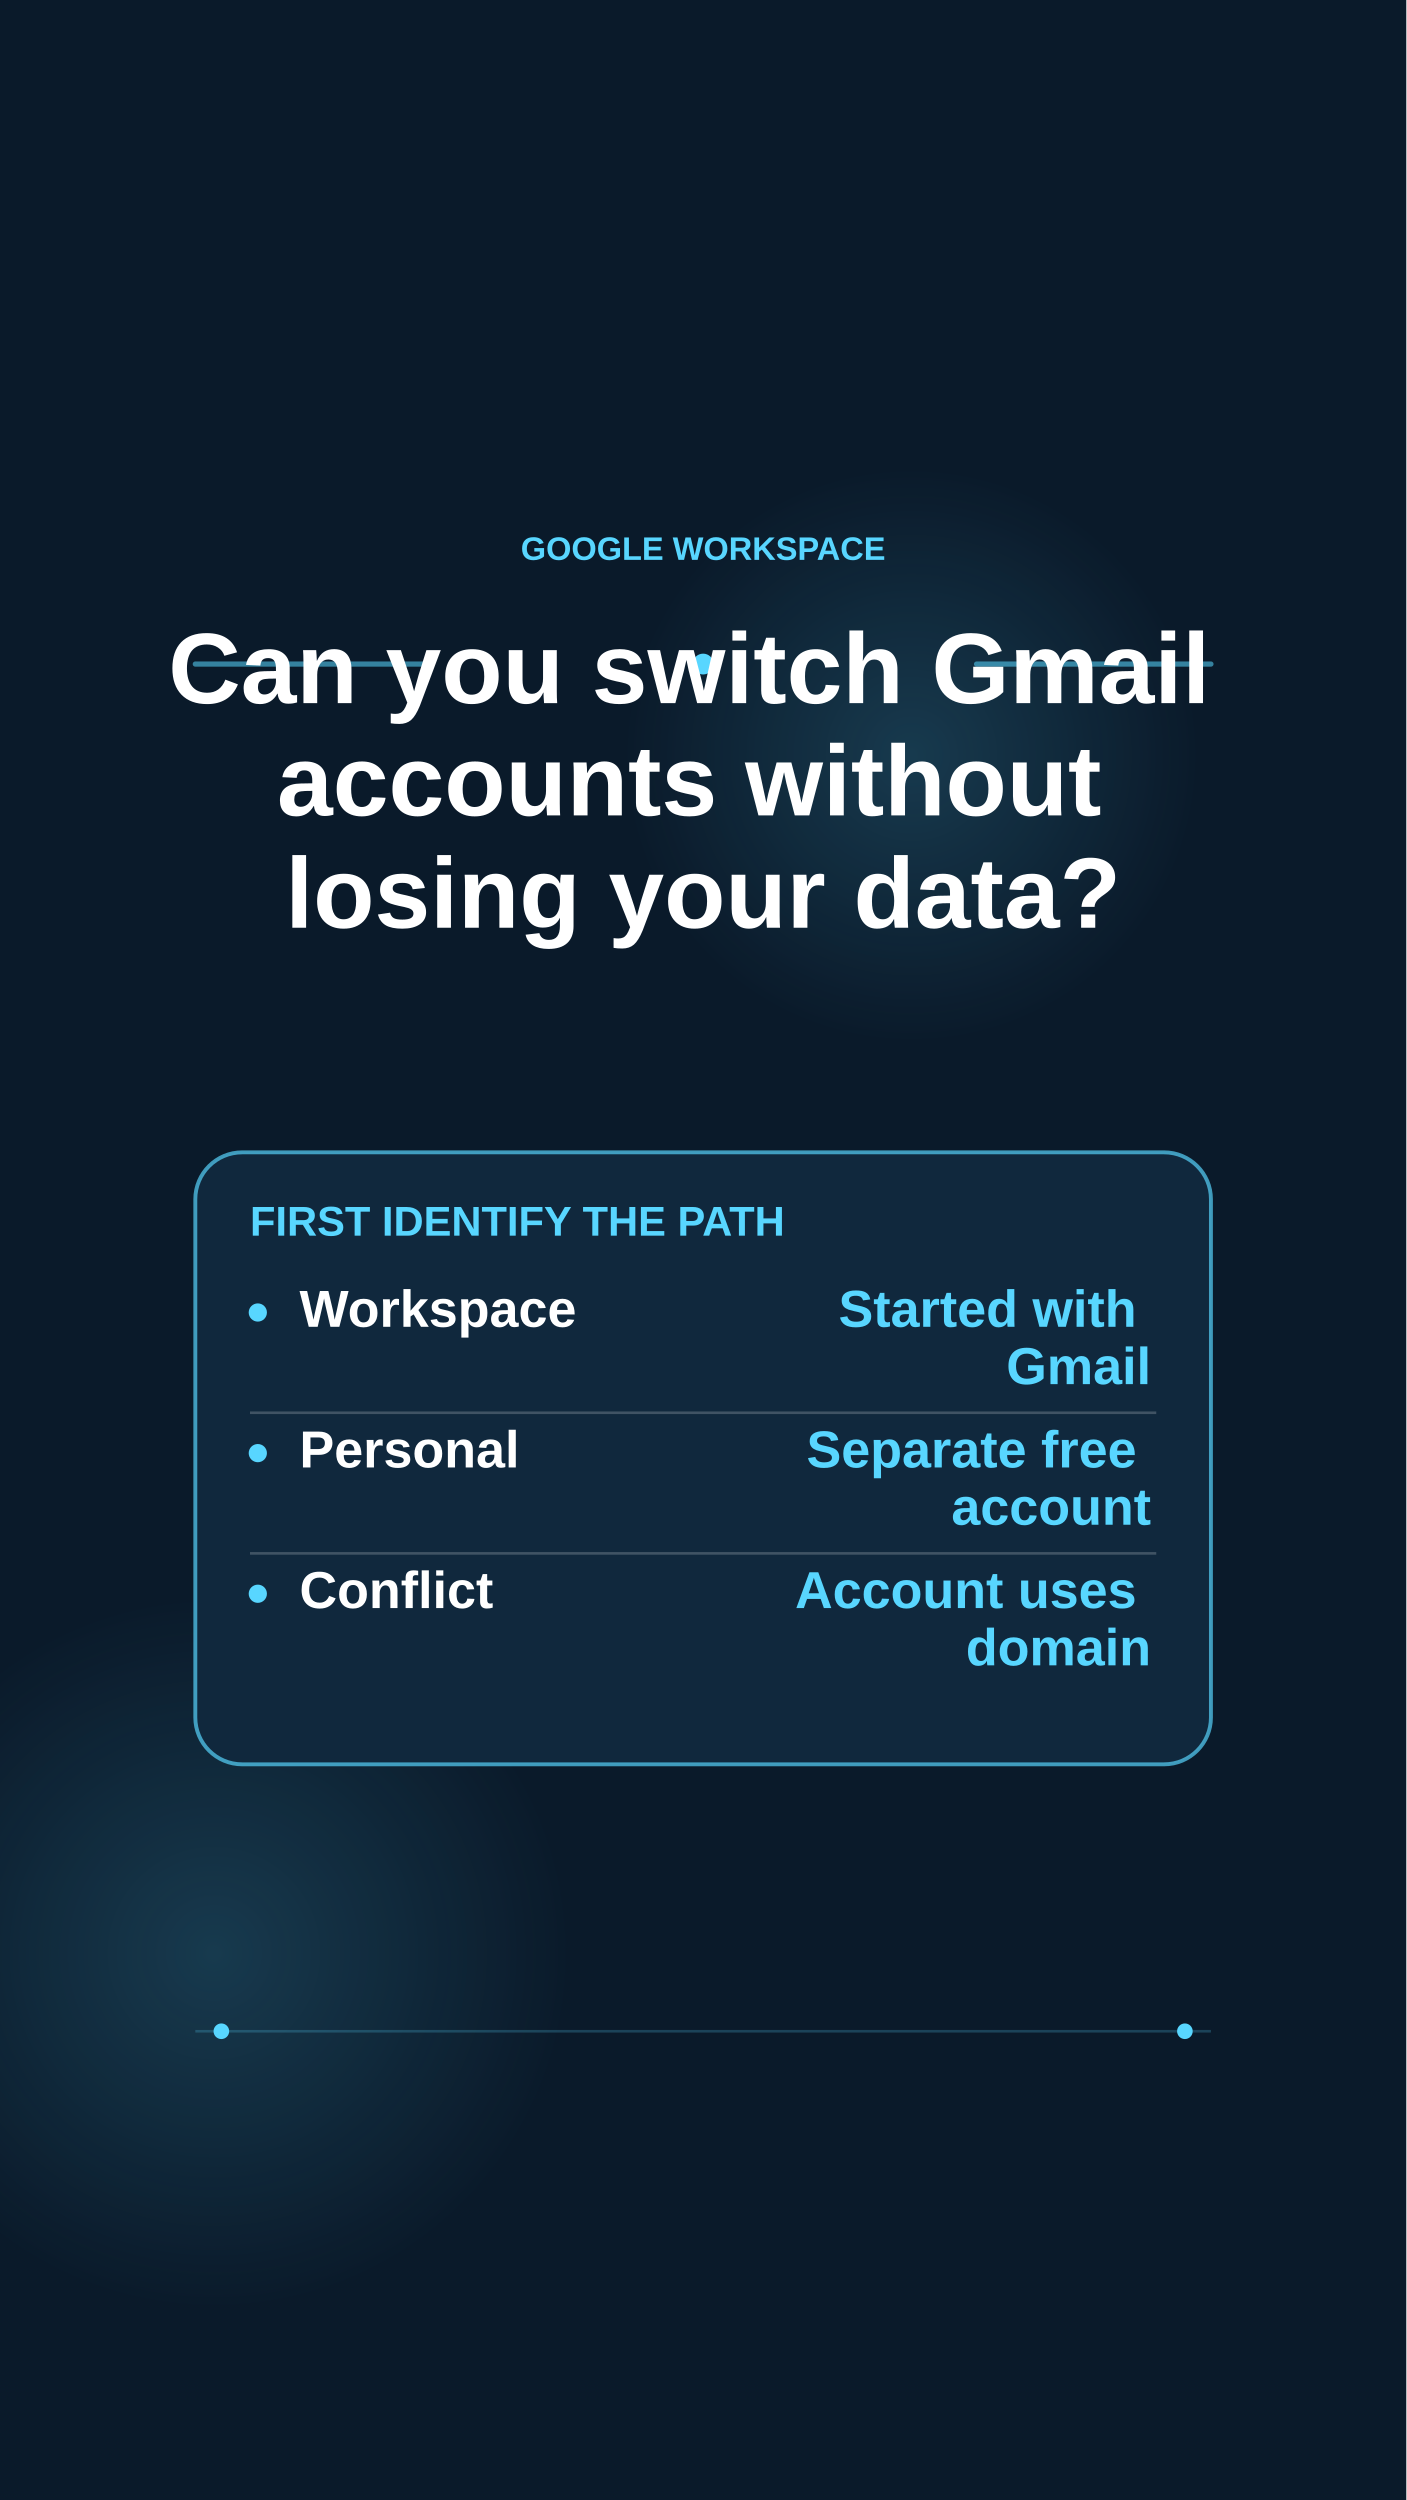
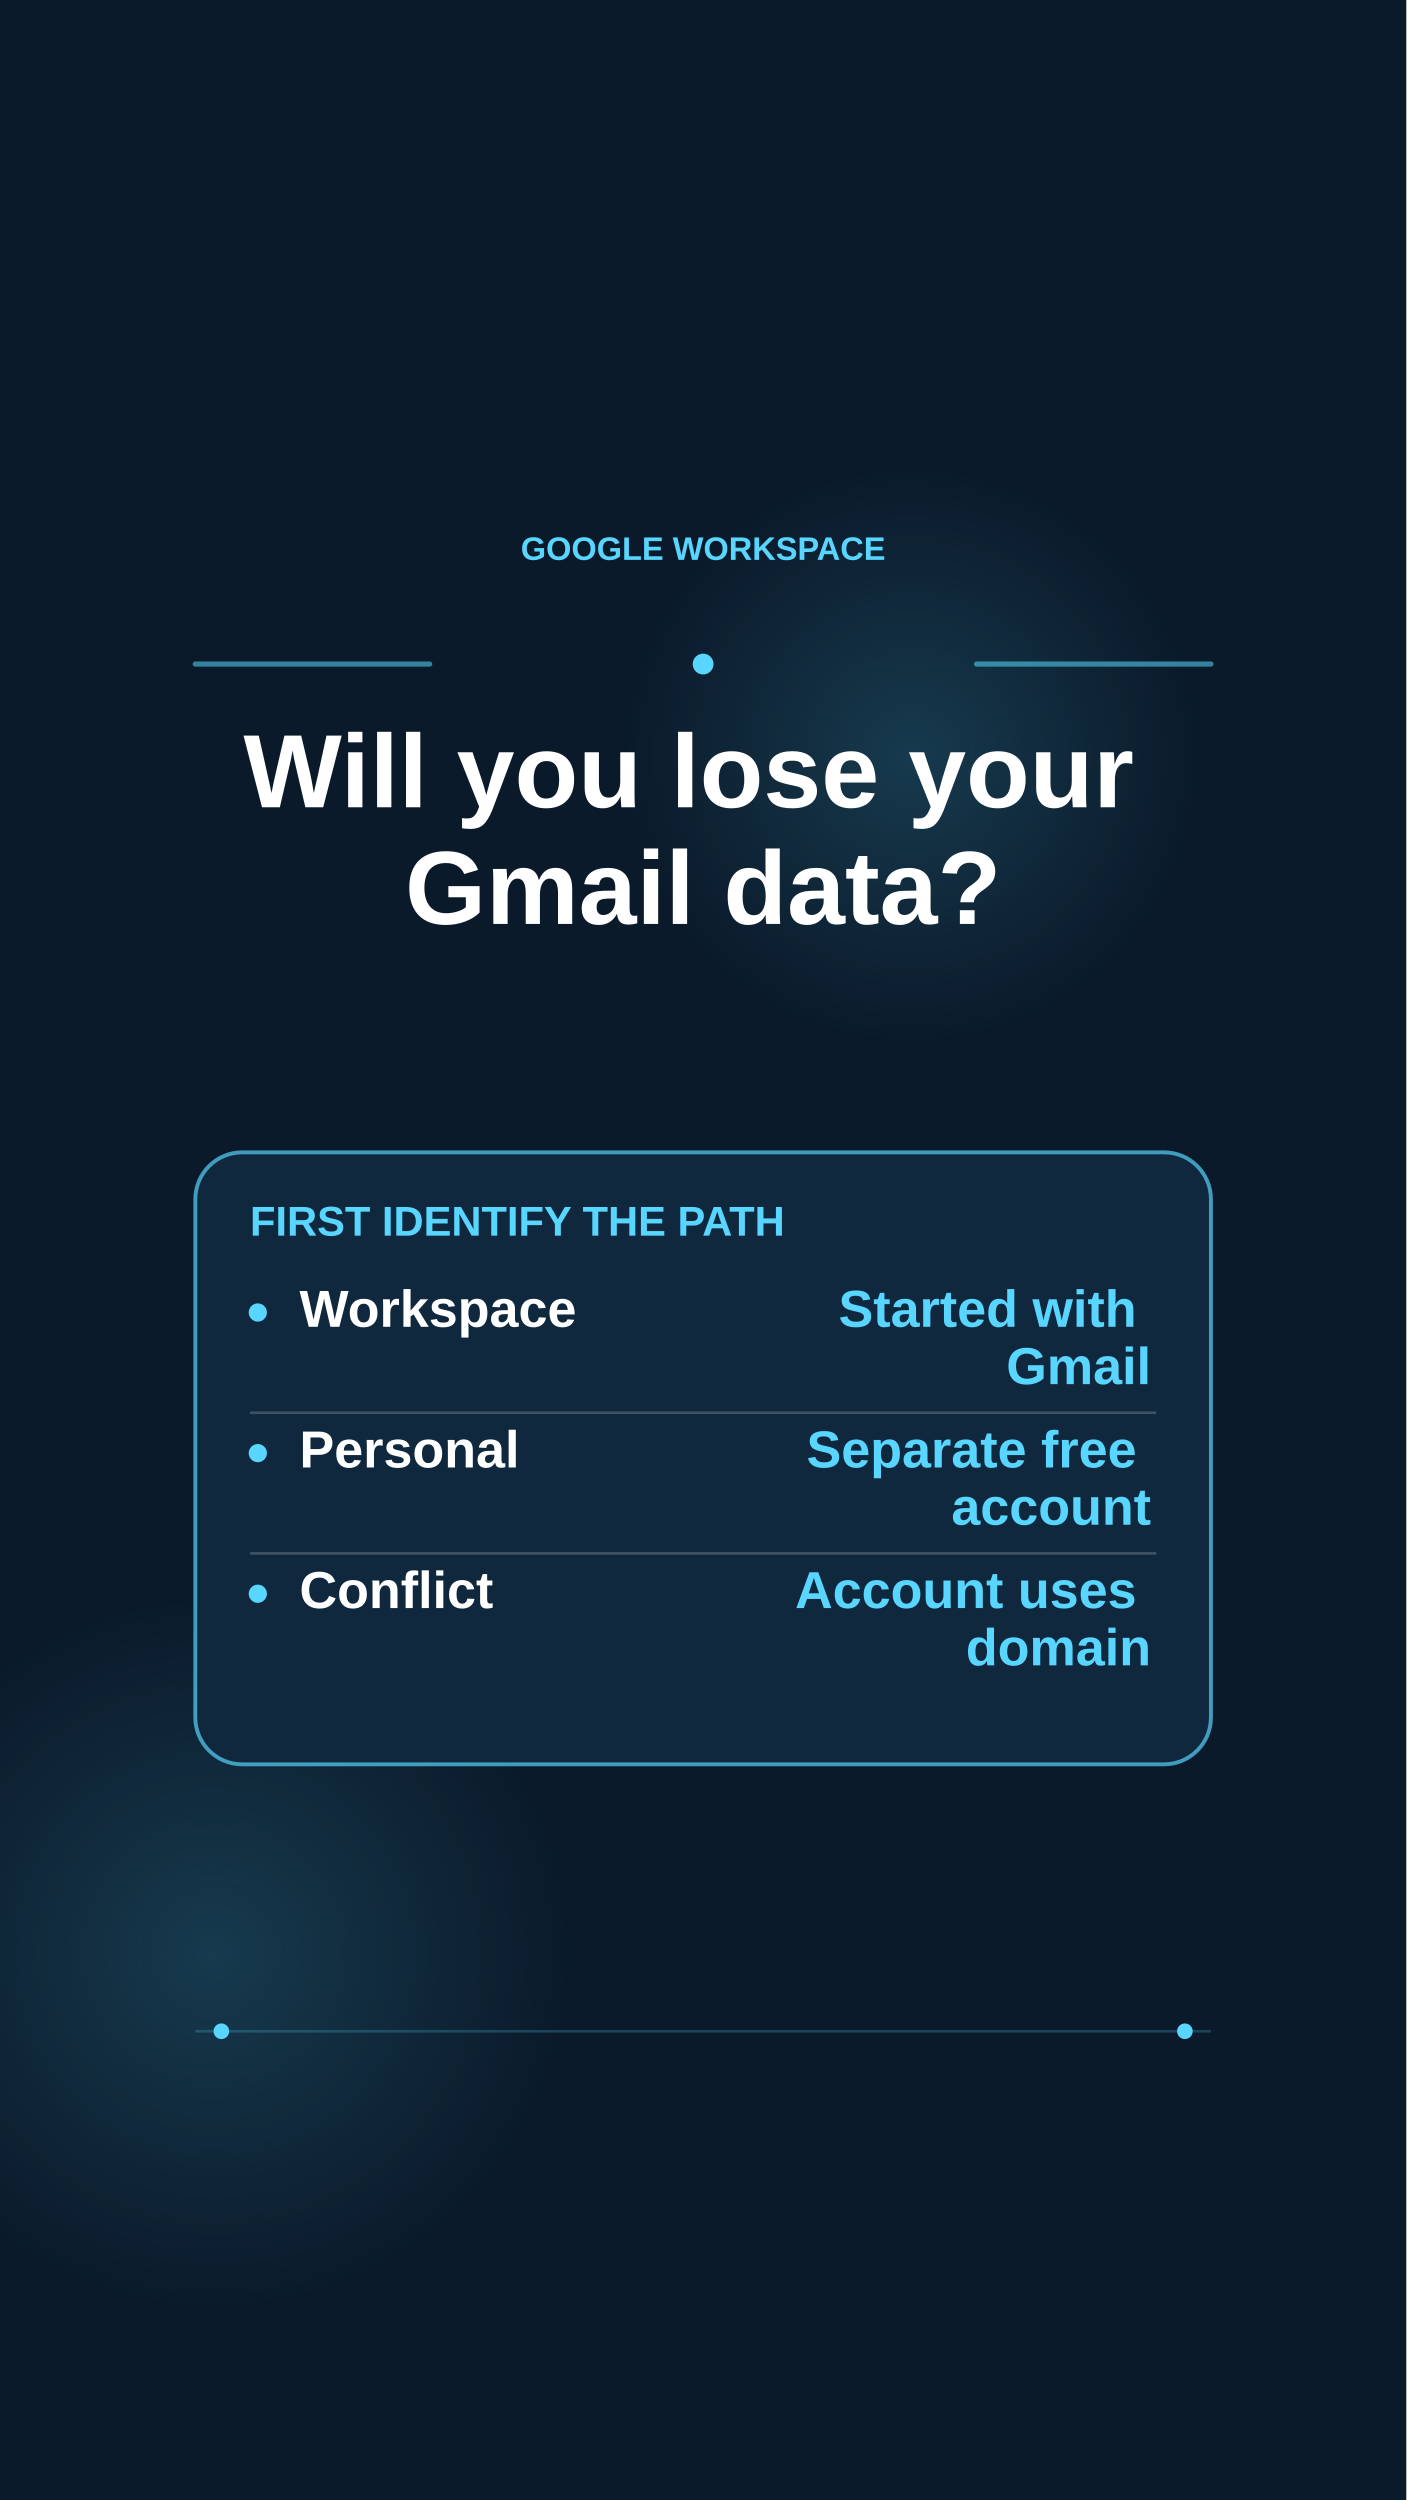
<svg xmlns="http://www.w3.org/2000/svg" width="1080" height="1920" viewBox="0 0 1080 1920">
  <defs>
    <radialGradient id="glow">
      <stop offset="0" stop-color="#58D6FF" stop-opacity=".17" />
      <stop offset="1" stop-color="#58D6FF" stop-opacity="0" />
    </radialGradient>
    <linearGradient id="edge" x1="0" y1="0" x2="1" y2="1">
      <stop stop-color="#58D6FF" stop-opacity=".45" />
      <stop offset="1" stop-color="#58D6FF" stop-opacity=".06" />
    </linearGradient>
  </defs>
  <rect width="1080" height="1920" fill="#0A1A2A" />
  <circle cx="700" cy="580" r="220" fill="url(#glow)" />
  <circle cx="164" cy="1500" r="275" fill="url(#glow)" />
  <path d="M70 0v1920" stroke="url(#edge)" stroke-width="2" />
  <path d="M150 510h180M750 510h180" stroke="#58D6FF" stroke-opacity=".55" stroke-width="4" stroke-linecap="round" />
  <circle cx="540" cy="510" r="8" fill="#58D6FF" />
  <text class="eyebrow" x="540" y="430" fill="#58D6FF" font-family="Arial, Helvetica, sans-serif" font-size="25" font-weight="700" text-anchor="middle">
    <tspan x="540" dy="0">GOOGLE WORKSPACE</tspan>
  </text>
-   <text class="headline" x="540" y="540" fill="#FFFFFF" font-family="Arial, Helvetica, sans-serif" font-size="77" font-weight="800" text-anchor="middle">
-     <tspan x="540" dy="0">Can you switch Gmail</tspan>
-     <tspan x="540" dy="86.24">accounts without</tspan>
-     <tspan x="540" dy="86.24">losing your data?</tspan>
+   <text class="headline" x="540" y="620" fill="#FFFFFF" font-family="Arial, Helvetica, sans-serif" font-size="80" font-weight="800" text-anchor="middle">
+     <tspan x="540" dy="0">Will you lose your</tspan>
+     <tspan x="540" dy="89.6">Gmail data?</tspan>
  </text>
  <g>
    <rect x="150" y="885" width="780" height="470" rx="36" fill="#10283D" stroke="#58D6FF" stroke-opacity="0.68" stroke-width="3" />
    <text class="" x="192" y="949" fill="#58D6FF" font-family="Arial, Helvetica, sans-serif" font-size="32" font-weight="700" text-anchor="start">
      <tspan x="192" dy="0">FIRST IDENTIFY THE PATH</tspan>
    </text>
    <circle cx="198" cy="1008" r="7" fill="#58D6FF" />
    <text class="" x="230" y="1019" fill="#FFFFFF" font-family="Arial, Helvetica, sans-serif" font-size="40" font-weight="700" text-anchor="start">
      <tspan x="230" dy="0">Workspace</tspan>
    </text>
    <text class="" x="884" y="1019" fill="#58D6FF" font-family="Arial, Helvetica, sans-serif" font-size="40" font-weight="700" text-anchor="end">
      <tspan x="884" dy="0">Started with</tspan>
      <tspan x="884" dy="44">Gmail</tspan>
    </text>
    <path d="M192 1085h696" stroke="#FFFFFF" stroke-opacity=".2" stroke-width="2" />
    <circle cx="198" cy="1116" r="7" fill="#58D6FF" />
    <text class="" x="230" y="1127" fill="#FFFFFF" font-family="Arial, Helvetica, sans-serif" font-size="40" font-weight="700" text-anchor="start">
      <tspan x="230" dy="0">Personal</tspan>
    </text>
    <text class="" x="884" y="1127" fill="#58D6FF" font-family="Arial, Helvetica, sans-serif" font-size="40" font-weight="700" text-anchor="end">
      <tspan x="884" dy="0">Separate free</tspan>
      <tspan x="884" dy="44">account</tspan>
    </text>
    <path d="M192 1193h696" stroke="#FFFFFF" stroke-opacity=".2" stroke-width="2" />
    <circle cx="198" cy="1224" r="7" fill="#58D6FF" />
    <text class="" x="230" y="1235" fill="#FFFFFF" font-family="Arial, Helvetica, sans-serif" font-size="40" font-weight="700" text-anchor="start">
      <tspan x="230" dy="0">Conflict</tspan>
    </text>
    <text class="" x="884" y="1235" fill="#58D6FF" font-family="Arial, Helvetica, sans-serif" font-size="40" font-weight="700" text-anchor="end">
      <tspan x="884" dy="0">Account uses</tspan>
      <tspan x="884" dy="44">domain</tspan>
    </text>
  </g>
  <path d="M150 1560h780" stroke="#58D6FF" stroke-opacity=".22" stroke-width="2" />
  <circle cx="170" cy="1560" r="6" fill="#58D6FF" />
  <circle cx="910" cy="1560" r="6" fill="#58D6FF" />
</svg>
